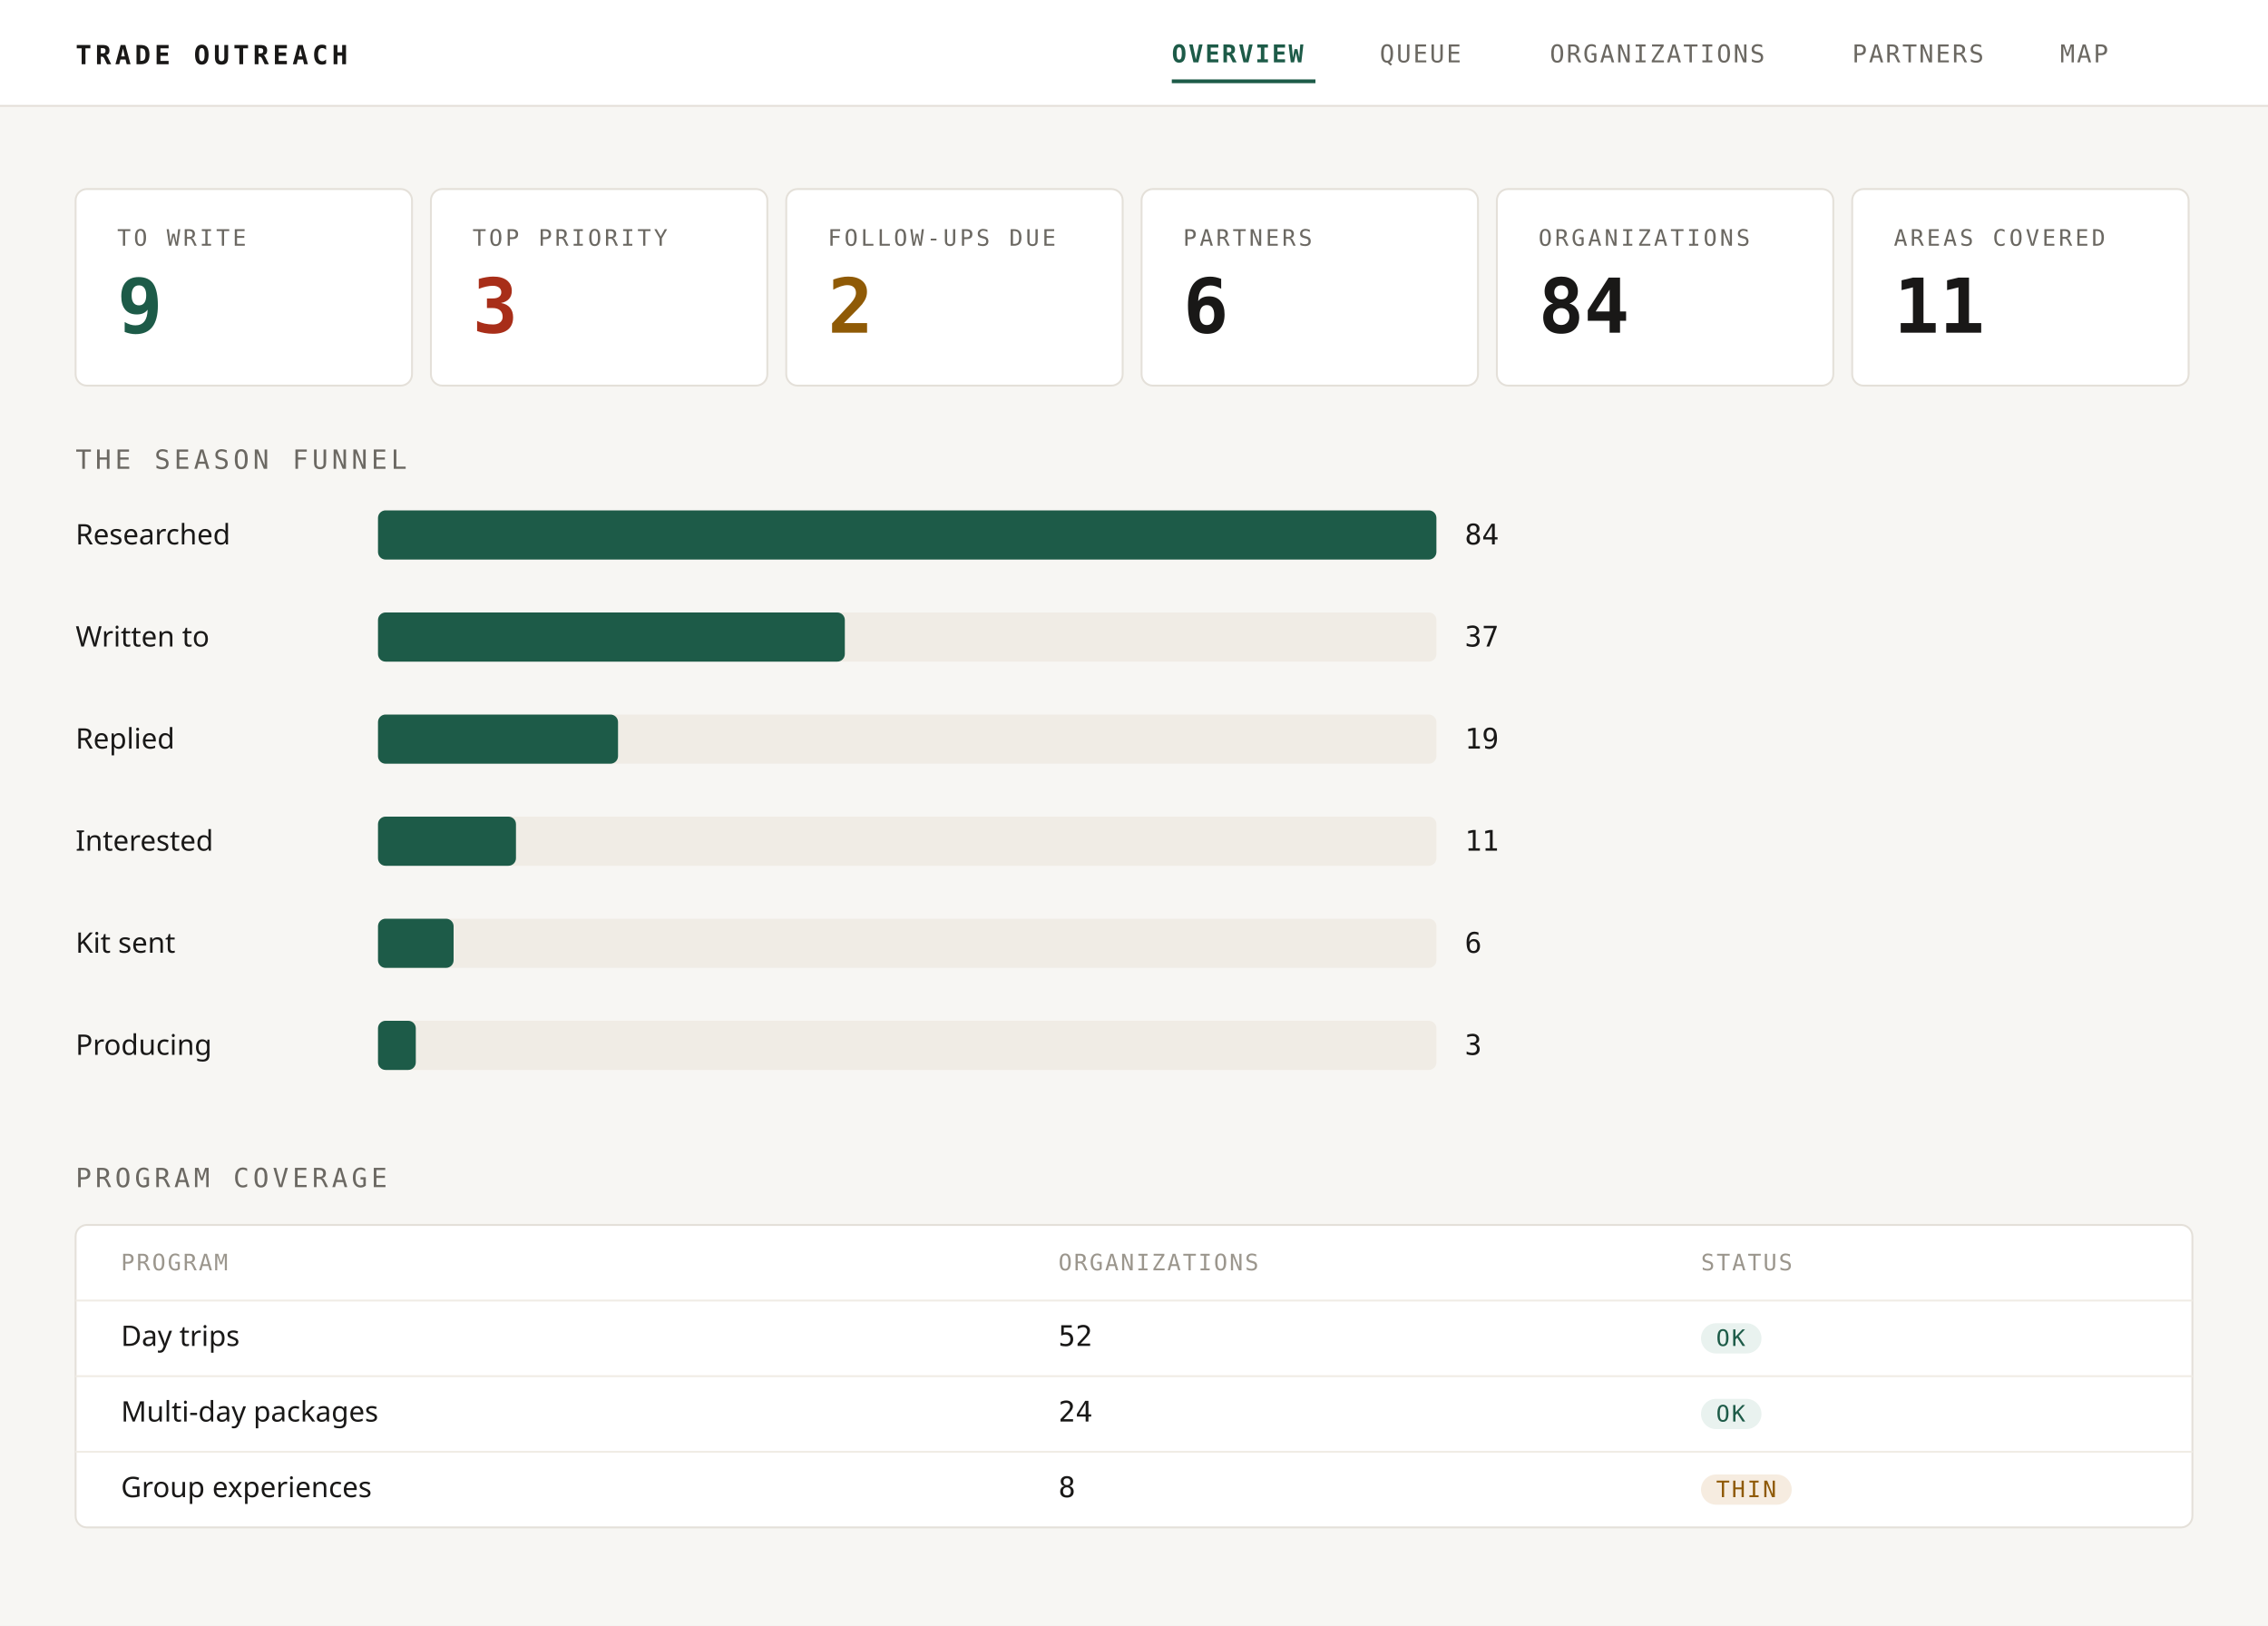
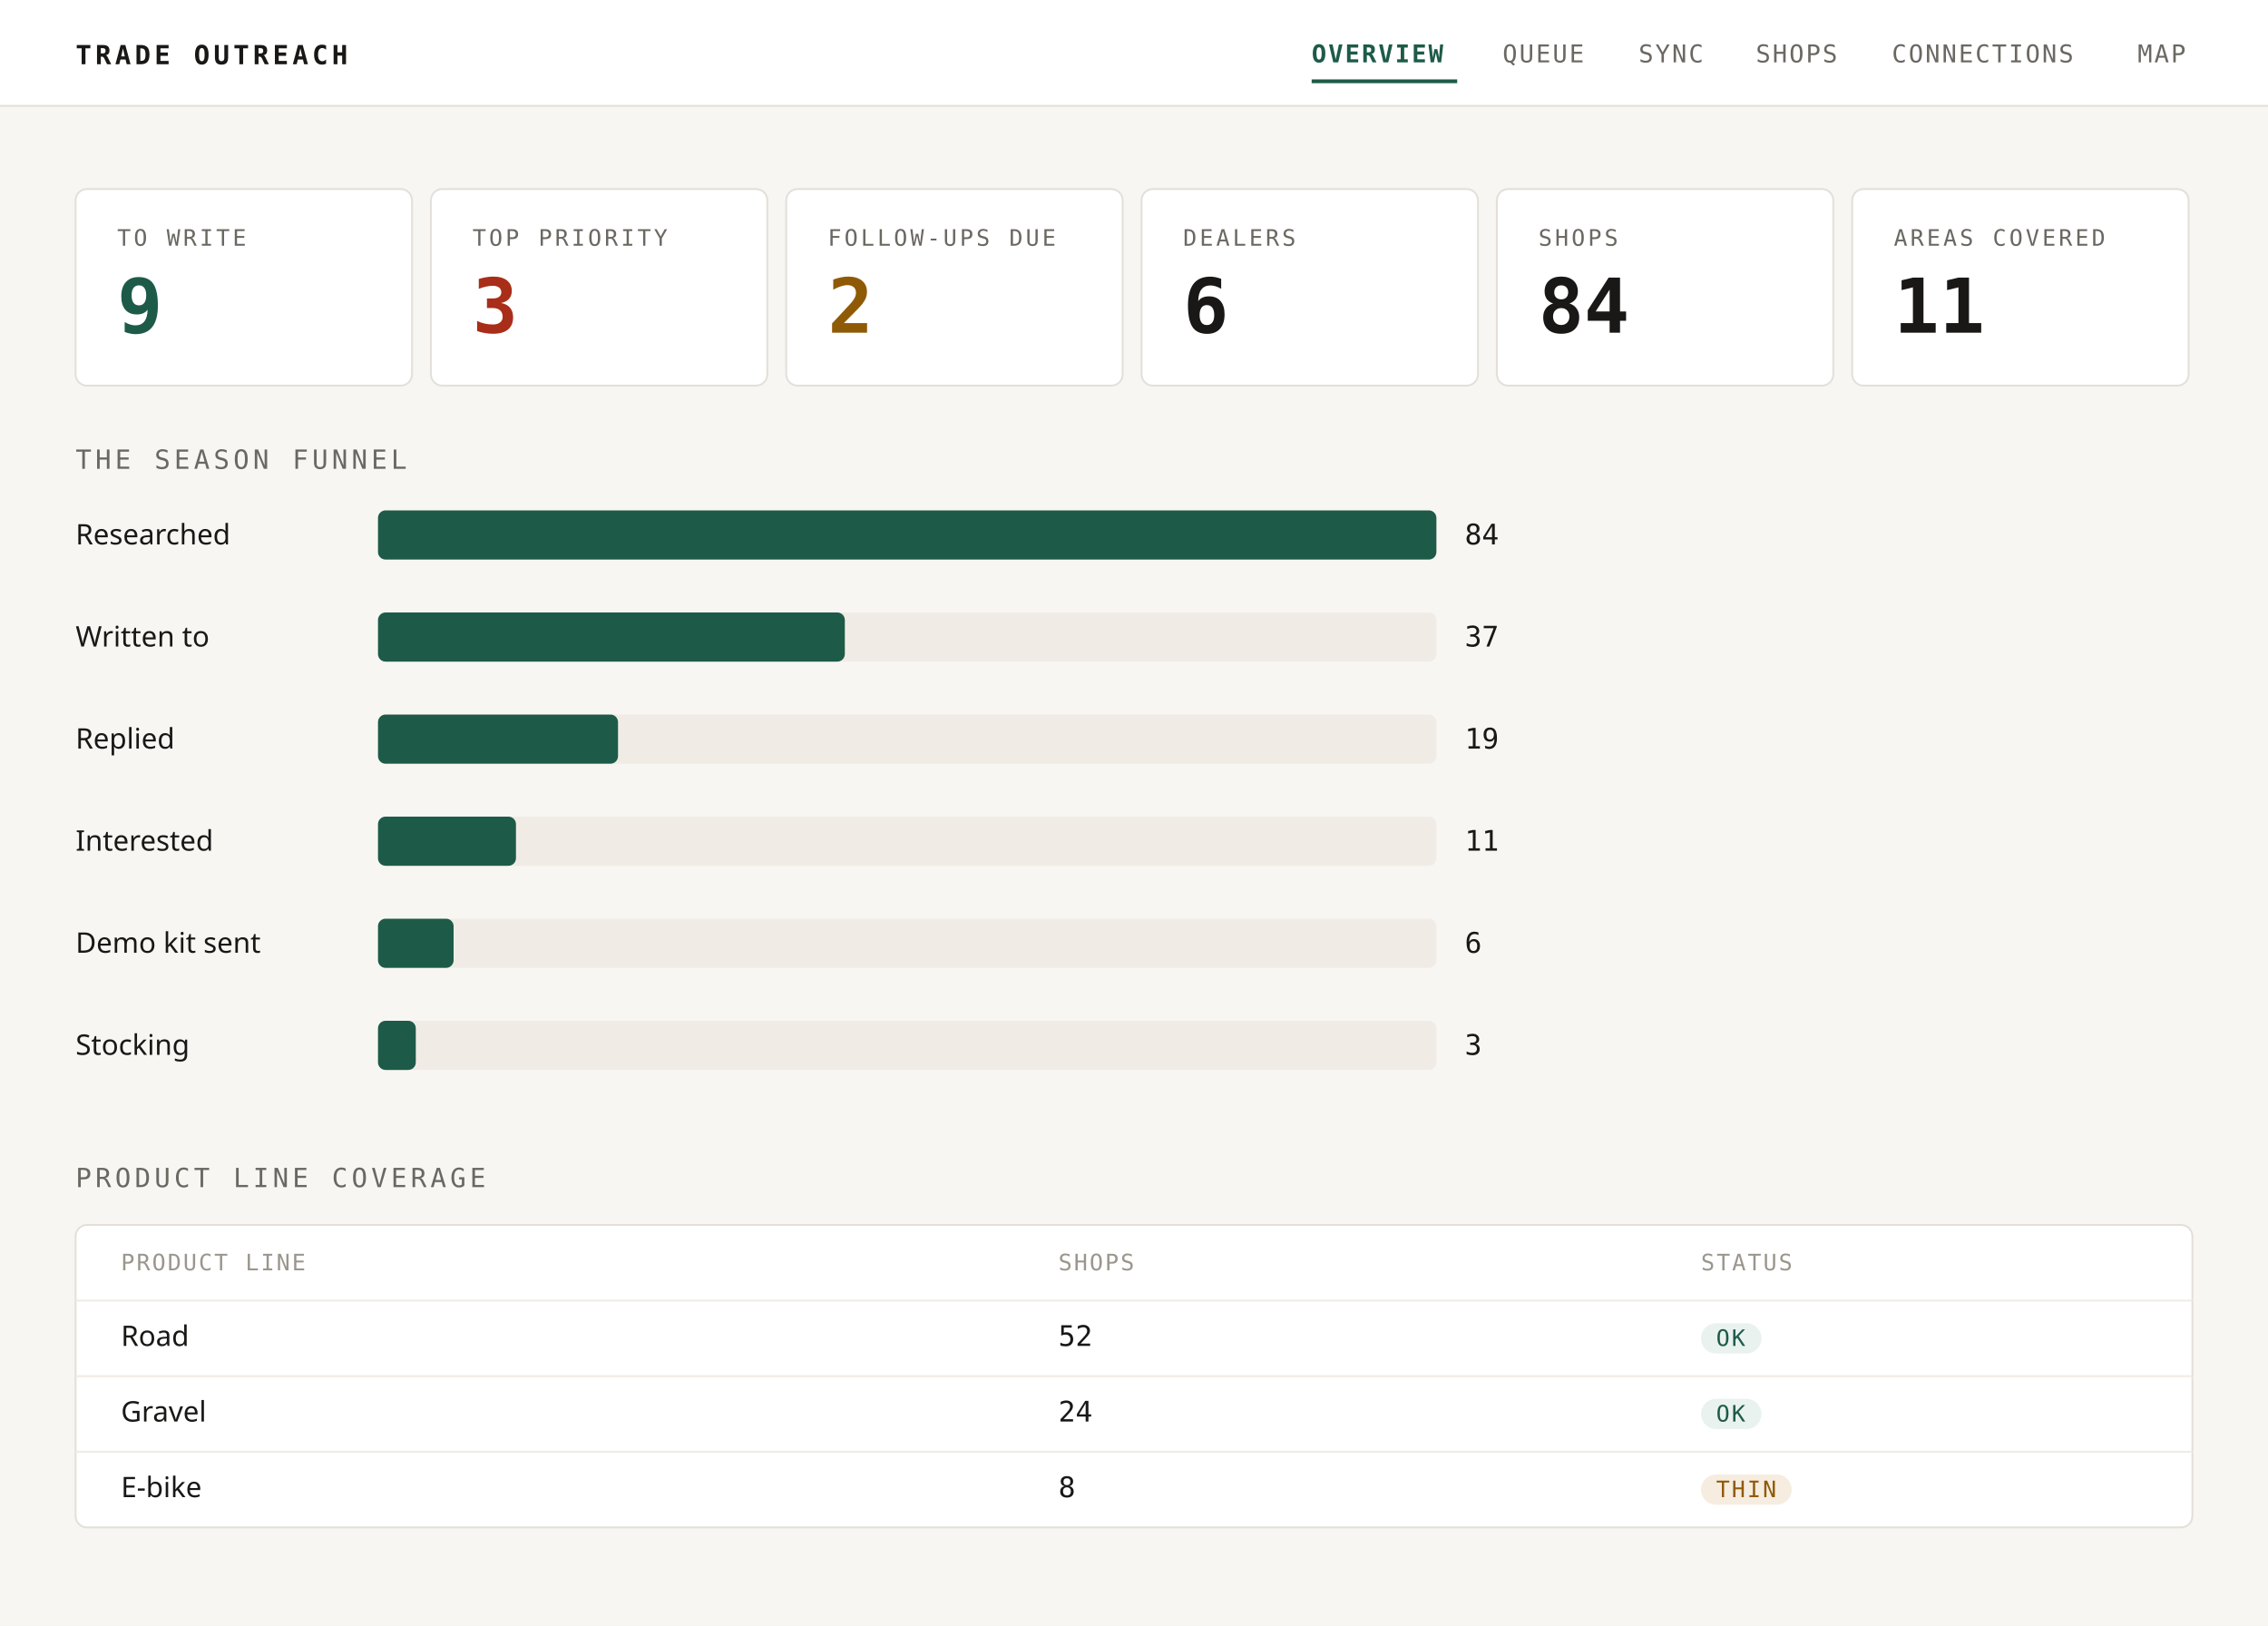
<svg xmlns="http://www.w3.org/2000/svg" width="1200" height="860" viewBox="0 0 1200 860">
  <rect width="1200" height="860" fill="#f7f6f3" />
  <rect x="0" y="0" width="1200" height="56" fill="#ffffff" />
  <line x1="0" y1="56" x2="1200" y2="56" stroke="#e4e0d9" stroke-width="1" />
  <text x="40" y="34" font-family="'IBM Plex Mono', ui-monospace, monospace" font-size="14" letter-spacing="2" fill="#191817" font-weight="600">TRADE OUTREACH</text>
  <g font-family="'IBM Plex Mono', ui-monospace, monospace" font-size="13" letter-spacing="1">
-     <text x="620" y="33" fill="#1d5b48" font-weight="600">OVERVIEW</text>
-     <text x="730" y="33" fill="#6b6862">QUEUE</text>
-     <text x="820" y="33" fill="#6b6862">ORGANIZATIONS</text>
-     <text x="980" y="33" fill="#6b6862">PARTNERS</text>
-     <text x="1090" y="33" fill="#6b6862">MAP</text>
+     <text x="694" y="33" fill="#1d5b48" font-weight="600">OVERVIEW</text>
+     <text x="795" y="33" fill="#6b6862">QUEUE</text>
+     <text x="867" y="33" fill="#6b6862">SYNC</text>
+     <text x="929" y="33" fill="#6b6862">SHOPS</text>
+     <text x="1001" y="33" fill="#6b6862">CONNECTIONS</text>
+     <text x="1131" y="33" fill="#6b6862">MAP</text>
  </g>
-   <rect x="620" y="42" width="76" height="2" fill="#1d5b48" />
+   <rect x="694" y="42" width="77" height="2" fill="#1d5b48" />
  <g font-family="'IBM Plex Mono', ui-monospace, monospace">
    <rect x="40" y="100" width="178" height="104" rx="6" fill="#ffffff" stroke="#e4e0d9" />
    <text x="62" y="130" font-size="12" letter-spacing="1.5" fill="#6b6862">TO WRITE</text>
    <text x="62" y="176" font-size="40" font-weight="600" fill="#1d5b48">9</text>
    <rect x="228" y="100" width="178" height="104" rx="6" fill="#ffffff" stroke="#e4e0d9" />
    <text x="250" y="130" font-size="12" letter-spacing="1.5" fill="#6b6862">TOP PRIORITY</text>
    <text x="250" y="176" font-size="40" font-weight="600" fill="#a82e19">3</text>
    <rect x="416" y="100" width="178" height="104" rx="6" fill="#ffffff" stroke="#e4e0d9" />
    <text x="438" y="130" font-size="12" letter-spacing="1.5" fill="#6b6862">FOLLOW-UPS DUE</text>
    <text x="438" y="176" font-size="40" font-weight="600" fill="#8f5a06">2</text>
    <rect x="604" y="100" width="178" height="104" rx="6" fill="#ffffff" stroke="#e4e0d9" />
-     <text x="626" y="130" font-size="12" letter-spacing="1.5" fill="#6b6862">PARTNERS</text>
+     <text x="626" y="130" font-size="12" letter-spacing="1.5" fill="#6b6862">DEALERS</text>
    <text x="626" y="176" font-size="40" font-weight="600" fill="#191817">6</text>
    <rect x="792" y="100" width="178" height="104" rx="6" fill="#ffffff" stroke="#e4e0d9" />
-     <text x="814" y="130" font-size="12" letter-spacing="1.5" fill="#6b6862">ORGANIZATIONS</text>
+     <text x="814" y="130" font-size="12" letter-spacing="1.5" fill="#6b6862">SHOPS</text>
    <text x="814" y="176" font-size="40" font-weight="600" fill="#191817">84</text>
    <rect x="980" y="100" width="178" height="104" rx="6" fill="#ffffff" stroke="#e4e0d9" />
    <text x="1002" y="130" font-size="12" letter-spacing="1.5" fill="#6b6862">AREAS COVERED</text>
    <text x="1002" y="176" font-size="40" font-weight="600" fill="#191817">11</text>
  </g>
  <text x="40" y="248" font-family="'IBM Plex Mono', ui-monospace, monospace" font-size="14" letter-spacing="2" fill="#6b6862">THE SEASON FUNNEL</text>
  <g font-family="'IBM Plex Sans', system-ui, sans-serif" font-size="15" fill="#191817">
    <g fill="#f0ece5">
      <rect x="200" y="270" width="560" height="26" rx="4" />
      <rect x="200" y="324" width="560" height="26" rx="4" />
      <rect x="200" y="378" width="560" height="26" rx="4" />
      <rect x="200" y="432" width="560" height="26" rx="4" />
      <rect x="200" y="486" width="560" height="26" rx="4" />
      <rect x="200" y="540" width="560" height="26" rx="4" />
    </g>
    <rect x="200" y="270" width="560" height="26" rx="4" fill="#1d5b48" />
    <rect x="200" y="324" width="247" height="26" rx="4" fill="#1d5b48" />
    <rect x="200" y="378" width="127" height="26" rx="4" fill="#1d5b48" />
    <rect x="200" y="432" width="73" height="26" rx="4" fill="#1d5b48" />
    <rect x="200" y="486" width="40" height="26" rx="4" fill="#1d5b48" />
    <rect x="200" y="540" width="20" height="26" rx="4" fill="#1d5b48" />
    <text x="40" y="288">Researched</text>
    <text x="40" y="342">Written to</text>
    <text x="40" y="396">Replied</text>
    <text x="40" y="450">Interested</text>
-     <text x="40" y="504">Kit sent</text>
-     <text x="40" y="558">Producing</text>
+     <text x="40" y="504">Demo kit sent</text>
+     <text x="40" y="558">Stocking</text>
    <text x="775" y="288" font-family="'IBM Plex Mono', ui-monospace, monospace" text-anchor="start">84</text>
    <text x="775" y="342" font-family="'IBM Plex Mono', ui-monospace, monospace" text-anchor="start">37</text>
    <text x="775" y="396" font-family="'IBM Plex Mono', ui-monospace, monospace" text-anchor="start">19</text>
    <text x="775" y="450" font-family="'IBM Plex Mono', ui-monospace, monospace" text-anchor="start">11</text>
    <text x="775" y="504" font-family="'IBM Plex Mono', ui-monospace, monospace" text-anchor="start">6</text>
    <text x="775" y="558" font-family="'IBM Plex Mono', ui-monospace, monospace" text-anchor="start">3</text>
  </g>
-   <text x="40" y="628" font-family="'IBM Plex Mono', ui-monospace, monospace" font-size="14" letter-spacing="2" fill="#6b6862">PROGRAM COVERAGE</text>
+   <text x="40" y="628" font-family="'IBM Plex Mono', ui-monospace, monospace" font-size="14" letter-spacing="2" fill="#6b6862">PRODUCT LINE COVERAGE</text>
  <rect x="40" y="648" width="1120" height="160" rx="6" fill="#ffffff" stroke="#e4e0d9" />
  <line x1="40" y1="688" x2="1160" y2="688" stroke="#f0ece5" stroke-width="1" />
  <line x1="40" y1="728" x2="1160" y2="728" stroke="#f0ece5" stroke-width="1" />
  <line x1="40" y1="768" x2="1160" y2="768" stroke="#f0ece5" stroke-width="1" />
  <g font-family="'IBM Plex Mono', ui-monospace, monospace" font-size="12" letter-spacing="1" fill="#9b968d">
-     <text x="64" y="672">PROGRAM</text>
-     <text x="560" y="672">ORGANIZATIONS</text>
+     <text x="64" y="672">PRODUCT LINE</text>
+     <text x="560" y="672">SHOPS</text>
    <text x="900" y="672">STATUS</text>
  </g>
  <g font-family="'IBM Plex Sans', system-ui, sans-serif" font-size="15" fill="#191817">
-     <text x="64" y="712">Day trips</text>
+     <text x="64" y="712">Road</text>
    <text x="560" y="712" font-family="'IBM Plex Mono', ui-monospace, monospace">52</text>
-     <text x="64" y="752">Multi-day packages</text>
+     <text x="64" y="752">Gravel</text>
    <text x="560" y="752" font-family="'IBM Plex Mono', ui-monospace, monospace">24</text>
-     <text x="64" y="792">Group experiences</text>
+     <text x="64" y="792">E-bike</text>
    <text x="560" y="792" font-family="'IBM Plex Mono', ui-monospace, monospace">8</text>
  </g>
  <g font-family="'IBM Plex Mono', ui-monospace, monospace" font-size="12" letter-spacing="1">
    <rect x="900" y="700" width="32" height="16" rx="8" fill="#e9f2ef" />
    <text x="908" y="712" fill="#1d5b48">OK</text>
    <rect x="900" y="740" width="32" height="16" rx="8" fill="#e9f2ef" />
    <text x="908" y="752" fill="#1d5b48">OK</text>
    <rect x="900" y="780" width="48" height="16" rx="8" fill="#f6ece0" />
    <text x="908" y="792" fill="#8f5a06">THIN</text>
  </g>
</svg>
